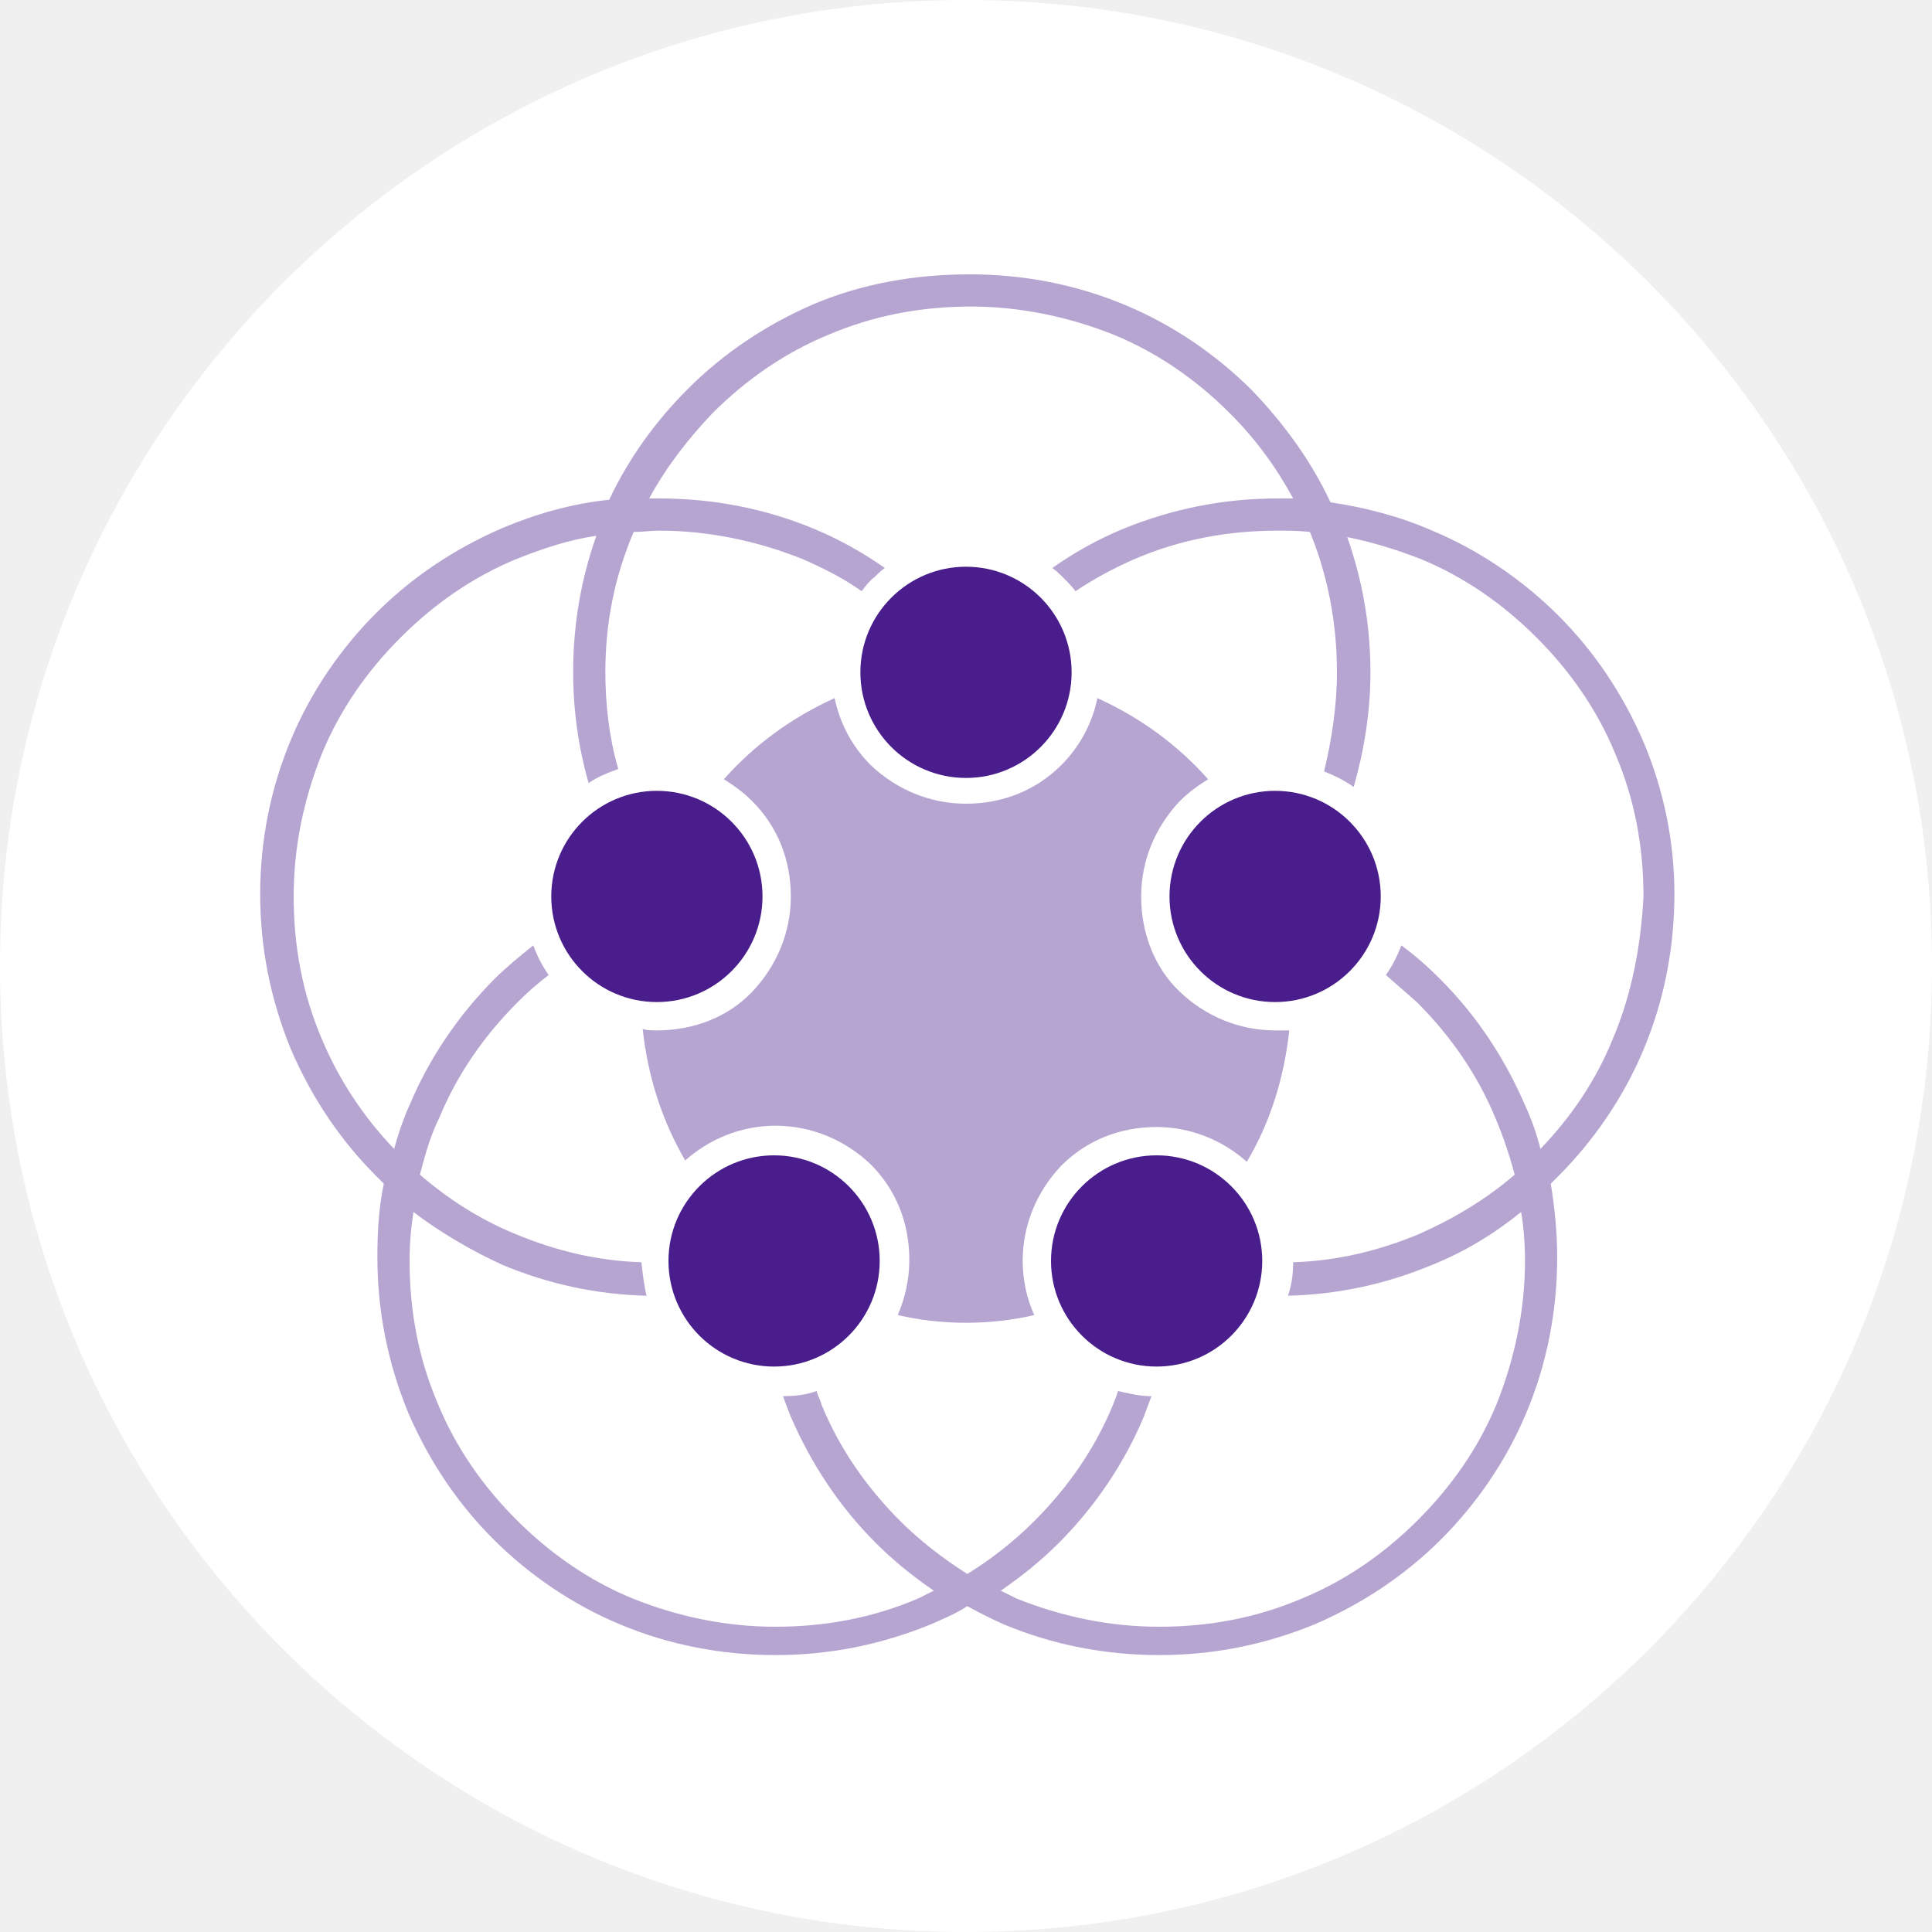
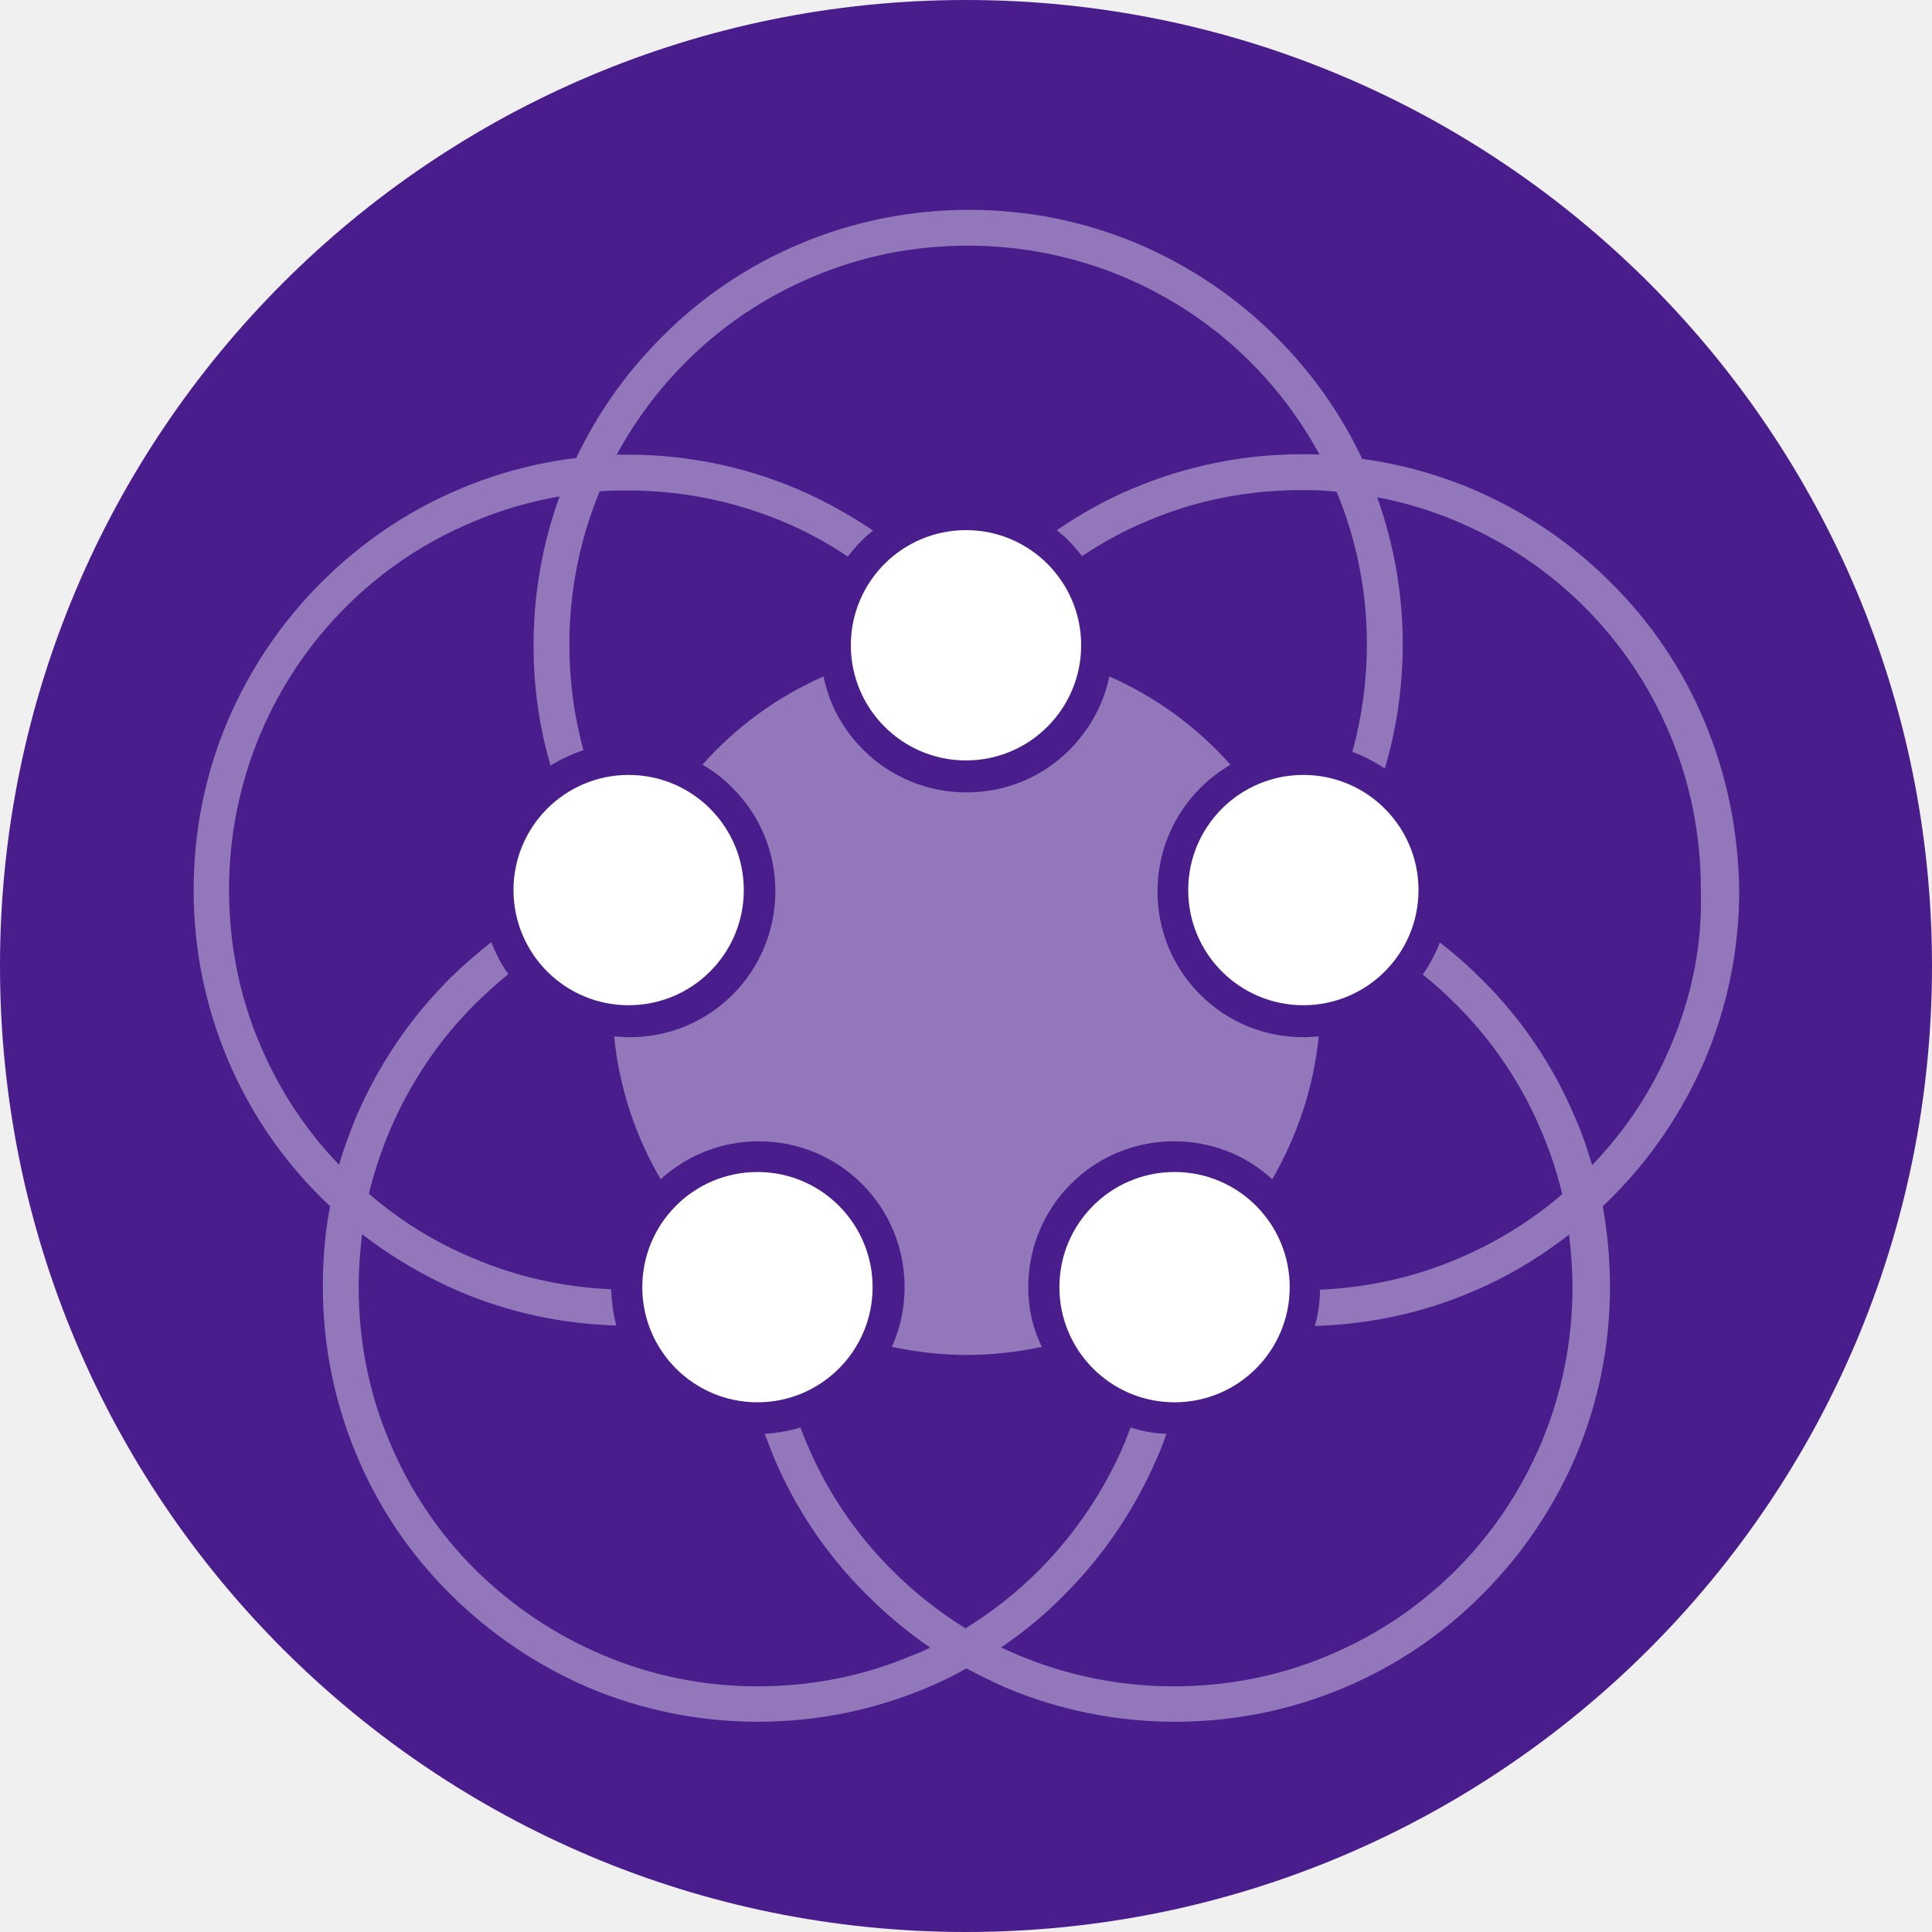
- <svg xmlns="http://www.w3.org/2000/svg" version="1.1" id="MESG-Brandmark" x="0px" y="0px" viewBox="0 0 150 150" style="enable-background:new 0 0 150 150;" xml:space="preserve">
+ <svg xmlns="http://www.w3.org/2000/svg" version="1.1" id="MESG-Brandmark" x="0px" y="0px" viewBox="0 0 453 453" style="enable-background:new 0 0 453 453;" xml:space="preserve">
  <style type="text/css">
- 	.st0{fill:#FFFFFF;}
- 	.st1{fill:#491E8C;}
- 	.st2{opacity:0.4;fill:#491E8C;enable-background:new    ;}
+ 	.st0{fill:#491E8C;}
+ 	.st1{fill:#FFFFFF;}
+ 	.st2{opacity:0.4;fill:#FFFFFF;enable-background:new    ;}
</style>
-   <circle id="Circle-background" class="st0" cx="75" cy="75" r="75" />
+   <circle id="Circle-background" class="st0" cx="226.5" cy="226.5" r="226.5" />
  <g id="Brandmark">
-     <circle id="Core-1_1_" class="st1" cx="75" cy="52.2" r="8.2" />
-     <circle id="Core-2_1_" class="st1" cx="51" cy="69.6" r="8.2" />
-     <circle id="Core-3_1_" class="st1" cx="99" cy="69.6" r="8.2" />
-     <circle id="Core-4_1_" class="st1" cx="60.1" cy="97.9" r="8.2" />
-     <circle id="Core-5_1_" class="st1" cx="89.8" cy="97.9" r="8.2" />
-     <path id="Center" class="st2" d="M79.4,97.9c0-2.8,1.1-5.4,3-7.4c2-2,4.6-3,7.4-3c2.6,0,5.1,1,7,2.7c1.8-3,2.9-6.5,3.3-10.2   C99.8,80,99.4,80,99,80c-2.8,0-5.4-1.1-7.4-3s-3-4.6-3-7.4c0-2.8,1.1-5.4,3-7.4c0.7-0.7,1.4-1.2,2.2-1.7c-2.4-2.7-5.3-4.8-8.6-6.3   c-0.4,2-1.4,3.8-2.8,5.2c-2,2-4.6,3-7.4,3s-5.4-1.1-7.4-3c-1.5-1.5-2.4-3.3-2.8-5.2c-3.3,1.5-6.2,3.6-8.6,6.3   c0.8,0.5,1.5,1,2.2,1.7c2,2,3,4.6,3,7.4c0,2.8-1.1,5.4-3,7.4s-4.6,3-7.4,3c-0.4,0-0.7,0-1.1-0.1c0.4,3.7,1.5,7.1,3.3,10.2   c1.9-1.7,4.4-2.7,7-2.7c2.8,0,5.4,1.1,7.4,3c2,2,3,4.6,3,7.4c0,1.5-0.3,2.9-0.9,4.3c1.7,0.4,3.5,0.6,5.3,0.6c1.8,0,3.6-0.2,5.3-0.6   C79.7,100.8,79.4,99.3,79.4,97.9z" />
-     <path id="Circles" class="st2" d="M127.6,57.6c-1.6-3.7-3.8-7-6.6-9.8c-2.8-2.8-6.2-5.1-9.8-6.6c-2.5-1.1-5.2-1.8-7.9-2.2   c-1.5-3.2-3.6-6.1-6.1-8.7c-2.8-2.8-6.2-5.1-9.8-6.6c-3.8-1.6-7.9-2.4-12.1-2.4S67,22,63.2,23.6c-3.7,1.6-7,3.8-9.8,6.6   c-2.5,2.5-4.6,5.4-6.1,8.6c-2.9,0.3-5.7,1.1-8.3,2.2c-3.7,1.6-7,3.8-9.8,6.6c-2.8,2.8-5.1,6.2-6.6,9.8c-1.6,3.8-2.4,7.9-2.4,12   c0,4.2,0.8,8.2,2.4,12.1c1.6,3.7,3.8,7,6.6,9.8c0.2,0.2,0.4,0.4,0.6,0.6c-0.4,1.9-0.5,3.8-0.5,5.7c0,4.2,0.8,8.2,2.4,12.1   c1.6,3.7,3.8,7,6.6,9.8c2.8,2.8,6.2,5.1,9.8,6.6c3.8,1.6,7.9,2.4,12.1,2.4s8.2-0.8,12.1-2.4c0.9-0.4,1.9-0.8,2.8-1.4   c0.9,0.5,1.9,1,2.8,1.4c3.8,1.6,7.9,2.4,12.1,2.4s8.2-0.8,12.1-2.4c3.7-1.6,7-3.8,9.8-6.6c2.8-2.8,5.1-6.2,6.6-9.8   c1.6-3.8,2.4-7.9,2.4-12.1c0-1.9-0.2-3.9-0.5-5.7c0.2-0.2,0.4-0.4,0.6-0.6c2.8-2.8,5.1-6.2,6.6-9.8c1.6-3.8,2.4-7.9,2.4-12.1   C130,65.4,129.2,61.4,127.6,57.6z M125.2,80.7c-1.3,3.2-3.2,6-5.6,8.5c-0.3-1.2-0.7-2.3-1.2-3.4c-1.6-3.7-3.8-7-6.6-9.8   c-0.9-0.9-1.9-1.8-3-2.6c-0.3,0.8-0.7,1.6-1.2,2.3c0.8,0.7,1.6,1.4,2.4,2.1c2.6,2.6,4.7,5.6,6.1,9c0.6,1.4,1.1,2.9,1.5,4.4   c-2.2,1.9-4.7,3.4-7.4,4.6c-3.1,1.3-6.4,2.1-9.8,2.2c0,0.9-0.1,1.7-0.4,2.6c3.9-0.1,7.6-0.9,11.2-2.4c2.5-1,4.8-2.4,6.9-4.1   c0.2,1.2,0.3,2.5,0.3,3.8c0,3.8-0.8,7.6-2.2,11.1c-1.4,3.4-3.5,6.4-6.1,9c-2.6,2.6-5.6,4.7-9,6.1c-3.5,1.5-7.2,2.2-11.1,2.2   s-7.6-0.8-11.1-2.2c-0.4-0.2-0.8-0.4-1.2-0.6c1.6-1.1,3.1-2.3,4.5-3.7c2.8-2.8,5.1-6.2,6.6-9.8c0.2-0.5,0.4-1.1,0.6-1.6   c-0.9,0-1.7-0.2-2.6-0.4c-0.1,0.4-0.3,0.8-0.4,1.1c-1.4,3.4-3.5,6.4-6.1,9c-1.6,1.6-3.4,3-5.2,4.1c-1.9-1.2-3.7-2.6-5.2-4.1   c-2.6-2.6-4.7-5.6-6.1-9c-0.1-0.4-0.3-0.7-0.4-1.1c-0.8,0.3-1.7,0.4-2.6,0.4c0.2,0.6,0.4,1.1,0.6,1.6c1.6,3.7,3.8,7,6.6,9.8   c1.4,1.4,2.9,2.6,4.5,3.7c-0.4,0.2-0.8,0.4-1.2,0.6c-3.5,1.5-7.2,2.2-11.1,2.2s-7.6-0.8-11.1-2.2c-3.4-1.4-6.4-3.5-9-6.1   c-2.6-2.6-4.7-5.6-6.1-9c-1.5-3.5-2.2-7.2-2.2-11.1c0-1.3,0.1-2.5,0.3-3.8c2.1,1.6,4.5,3,6.9,4.1c3.6,1.5,7.3,2.3,11.2,2.4   c-0.2-0.8-0.3-1.7-0.4-2.6c-3.4-0.1-6.7-0.9-9.8-2.2c-2.7-1.1-5.2-2.7-7.4-4.6c0.4-1.5,0.8-3,1.5-4.4c1.4-3.4,3.5-6.4,6.1-9   c0.8-0.8,1.6-1.5,2.4-2.1c-0.5-0.7-0.9-1.5-1.2-2.3c-1,0.8-2.1,1.7-3,2.6c-2.8,2.8-5.1,6.2-6.6,9.8c-0.5,1.1-0.9,2.3-1.2,3.4   c-2.4-2.5-4.3-5.4-5.6-8.5c-1.5-3.5-2.2-7.2-2.2-11.1s0.8-7.6,2.2-11.1c1.4-3.4,3.5-6.4,6.1-9s5.6-4.7,9-6.1c2-0.8,4.1-1.5,6.2-1.8   c-1.2,3.4-1.8,6.9-1.8,10.6c0,2.9,0.4,5.8,1.2,8.6c0.7-0.5,1.5-0.8,2.3-1.1c-0.7-2.4-1-5-1-7.5c0-3.8,0.7-7.4,2.2-10.9   c0.7,0,1.3-0.1,2-0.1c3.8,0,7.6,0.8,11.1,2.2c1.6,0.7,3.2,1.5,4.6,2.5c0.3-0.4,0.6-0.8,1-1.1c0.3-0.3,0.5-0.5,0.8-0.7   c-1.7-1.2-3.5-2.2-5.4-3c-3.8-1.6-7.9-2.4-12.1-2.4c-0.3,0-0.5,0-0.8,0c1.3-2.4,3-4.6,4.9-6.6c2.6-2.6,5.6-4.7,9-6.1   c3.5-1.5,7.2-2.2,11.1-2.2c3.8,0,7.6,0.8,11.1,2.2c3.4,1.4,6.4,3.5,9,6.1c2,2,3.6,4.2,4.9,6.6c-0.4,0-0.8,0-1.2,0   c-4.2,0-8.2,0.8-12.1,2.4c-1.9,0.8-3.7,1.8-5.4,3c0.3,0.2,0.6,0.5,0.8,0.7c0.4,0.4,0.7,0.7,1,1.1c1.5-1,3-1.8,4.6-2.5   c3.5-1.5,7.2-2.2,11.1-2.2c0.8,0,1.6,0,2.5,0.1c1.4,3.4,2.1,7.1,2.1,10.9c0,2.6-0.4,5.2-1,7.7c0.8,0.3,1.6,0.7,2.3,1.2   c0.8-2.8,1.3-5.8,1.3-8.9c0-3.6-0.6-7.1-1.8-10.5c2,0.4,3.9,1,5.7,1.7c3.4,1.4,6.4,3.5,9,6.1c2.6,2.6,4.7,5.6,6.1,9   c1.5,3.5,2.2,7.2,2.2,11.1C127.4,73.4,126.7,77.2,125.2,80.7z" />
+     <circle id="Core-1_1_" class="st1" cx="226.5" cy="151.3" r="27" />
+     <circle id="Core-2_1_" class="st1" cx="147.4" cy="208.7" r="27" />
+     <circle id="Core-3_1_" class="st1" cx="305.6" cy="208.7" r="27" />
+     <circle id="Core-4_1_" class="st1" cx="177.6" cy="301.8" r="27" />
+     <circle id="Core-5_1_" class="st1" cx="275.4" cy="301.8" r="27" />
+     <path id="Center" class="st2" d="M241.1,301.8c0-9.2,3.6-17.8,10-24.2c6.5-6.5,15.1-10,24.2-10c8.6,0,16.7,3.1,23,8.9   c5.8-10,9.7-21.4,10.9-33.5c-1.2,0.1-2.4,0.2-3.6,0.2c-9.2,0-17.8-3.6-24.2-10c-6.5-6.5-10-15.1-10-24.2s3.6-17.8,10-24.2   c2.2-2.2,4.6-4,7.1-5.5c-7.8-8.8-17.5-15.9-28.4-20.7c-1.3,6.5-4.6,12.4-9.3,17.2c-6.5,6.5-15.1,10-24.2,10s-17.8-3.6-24.2-10   c-4.8-4.8-8-10.7-9.3-17.2c-10.9,4.8-20.6,11.9-28.4,20.7c2.6,1.5,5,3.3,7.1,5.5c6.5,6.5,10,15.1,10,24.2s-3.6,17.8-10,24.2   c-6.5,6.5-15.1,10-24.2,10c-1.2,0-2.4-0.1-3.6-0.2c1.2,12.1,5,23.4,10.9,33.5c6.3-5.7,14.4-8.9,23-8.9c9.2,0,17.8,3.6,24.2,10   c6.5,6.5,10,15.1,10,24.2c0,4.9-1,9.7-3,14c5.7,1.2,11.5,1.9,17.6,1.9c6,0,11.9-0.7,17.6-1.9C242.1,311.4,241.1,306.7,241.1,301.8z   " />
+     <path id="Circles" class="st2" d="M399.6,169c-5.1-12.1-12.5-23.1-21.9-32.4c-9.4-9.4-20.3-16.7-32.4-21.9   c-8.3-3.5-17-5.9-25.9-7.1c-5-10.6-11.8-20.2-20.1-28.5c-9.4-9.4-20.3-16.7-32.4-21.9c-12.6-5.3-25.9-8-39.7-8   c-13.8,0-27.1,2.7-39.7,8c-12.1,5.1-23.1,12.5-32.4,21.9c-8.3,8.3-15,17.8-20,28.3c-9.4,1.1-18.7,3.6-27.4,7.3   c-12.1,5.1-23,12.5-32.4,21.9c-9.4,9.4-16.7,20.3-21.9,32.4c-5.3,12.5-8,25.9-8,39.7c0,13.8,2.7,27.1,8,39.7   c5.1,12.1,12.5,23.1,21.9,32.4c0.6,0.6,1.3,1.3,2.1,2c-1.2,6.2-1.7,12.5-1.7,18.9c0,13.8,2.7,27.1,8,39.7   c5.1,12.1,12.5,23.1,21.9,32.4s20.3,16.7,32.4,21.9c12.6,5.3,25.9,8,39.7,8s27.1-2.7,39.7-8c3.1-1.3,6.2-2.8,9.2-4.5   c3,1.6,6.1,3.1,9.2,4.5c12.6,5.3,25.9,8,39.7,8c13.8,0,27.1-2.7,39.7-8c12.1-5.1,23.1-12.5,32.4-21.9c9.4-9.4,16.7-20.3,21.9-32.4   c5.3-12.6,8-25.9,8-39.7c0-6.4-0.6-12.7-1.7-18.9c0.8-0.7,1.5-1.4,2.1-2c9.4-9.4,16.7-20.3,21.9-32.4c5.3-12.6,8-25.9,8-39.7   C407.6,195,404.9,181.6,399.6,169z M391.8,245.1c-4.4,10.5-10.6,19.9-18.5,28.1c-1.1-3.8-2.4-7.6-4-11.2   c-5.1-12.1-12.5-23.1-21.9-32.4c-3.1-3.1-6.4-6-9.8-8.6c-1,2.6-2.4,5.2-4,7.5c2.8,2.2,5.4,4.6,7.9,7.1c8.6,8.6,15.3,18.6,20,29.8   c2,4.7,3.6,9.6,4.8,14.6c-7.3,6.3-15.5,11.3-24.4,15.1c-10.3,4.4-21.2,6.8-32.4,7.3c0,2.9-0.4,5.7-1.2,8.5c12.8-0.4,25.1-3,36.8-8   c8.2-3.4,15.8-8,22.8-13.4c0.5,4.1,0.8,8.3,0.8,12.4c0,12.7-2.5,24.9-7.3,36.4c-4.7,11.1-11.4,21.2-20,29.8   c-8.6,8.6-18.6,15.3-29.8,20c-11.5,4.9-23.8,7.3-36.4,7.3c-12.6,0-24.9-2.5-36.4-7.3c-1.4-0.6-2.7-1.2-4.1-1.8   c5.3-3.6,10.3-7.7,14.8-12.3c9.4-9.4,16.7-20.3,21.9-32.4c0.8-1.8,1.5-3.6,2.1-5.4c-2.9-0.1-5.7-0.6-8.4-1.5   c-0.5,1.3-1,2.5-1.4,3.6c-4.7,11.1-11.5,21.2-20,29.8c-5.2,5.2-11,9.8-17.3,13.7c-6.2-3.8-12-8.4-17.3-13.7   c-8.6-8.6-15.3-18.6-20-29.8c-0.5-1.2-1-2.4-1.4-3.6c-2.7,0.8-5.5,1.3-8.4,1.5c0.7,1.8,1.4,3.6,2.1,5.4   c5.1,12.1,12.5,23.1,21.9,32.4c4.6,4.6,9.5,8.7,14.8,12.3c-1.4,0.7-2.7,1.3-4.1,1.8c-11.5,4.9-23.8,7.3-36.4,7.3   c-12.6,0-24.9-2.5-36.4-7.4c-11.1-4.7-21.2-11.5-29.8-20c-8.6-8.6-15.3-18.6-20-29.8c-4.9-11.5-7.3-23.8-7.3-36.4   c0-4.2,0.3-8.3,0.8-12.4c7,5.4,14.7,9.9,22.8,13.4c11.7,5,24.1,7.6,36.8,8c-0.7-2.7-1.1-5.6-1.2-8.5c-11.2-0.5-22.1-2.9-32.4-7.3   c-8.9-3.7-17.1-8.8-24.4-15.1c1.2-5,2.8-9.8,4.8-14.6c4.7-11.1,11.4-21.2,20-29.8c2.5-2.5,5.2-4.9,7.9-7.1c-1.7-2.3-3-4.9-4-7.5   c-3.4,2.7-6.8,5.6-9.8,8.6c-9.4,9.4-16.7,20.3-21.9,32.4c-1.5,3.7-2.9,7.4-4,11.2c-7.9-8.2-14.1-17.7-18.5-28.1   c-4.9-11.5-7.3-23.8-7.3-36.4c0-12.6,2.5-24.9,7.3-36.4c4.7-11.1,11.4-21.2,20-29.8c8.6-8.6,18.6-15.3,29.8-20   c6.6-2.8,13.4-4.8,20.4-6c-4,11.1-6.1,22.8-6.1,34.8c0,9.7,1.3,19.2,4,28.3c2.4-1.5,5-2.7,7.7-3.6c-2.2-8-3.3-16.3-3.3-24.8   c0-12.4,2.4-24.5,7.1-35.9c2.2-0.2,4.4-0.2,6.6-0.2c12.7,0,24.9,2.5,36.4,7.3c5.3,2.2,10.4,5,15.2,8.2c1-1.3,2-2.5,3.2-3.7   c0.9-0.9,1.8-1.7,2.7-2.4c-5.6-3.8-11.6-7.1-17.9-9.8c-12.6-5.3-25.9-8-39.7-8c-0.8,0-1.7,0-2.5,0c4.3-7.9,9.7-15.2,16.2-21.7   c8.6-8.6,18.6-15.3,29.8-20c11.5-4.9,23.7-7.3,36.4-7.3c12.6,0,24.9,2.5,36.4,7.3c11.1,4.7,21.2,11.4,29.8,20   c6.5,6.5,11.9,13.8,16.2,21.7c-1.3-0.1-2.7-0.1-4-0.1c-13.8,0-27.1,2.7-39.7,8c-6.3,2.6-12.3,6-17.9,9.8c0.9,0.8,1.9,1.6,2.7,2.4   c1.2,1.2,2.2,2.4,3.2,3.7c4.8-3.2,9.9-6,15.2-8.2c11.5-4.9,23.8-7.3,36.4-7.3c2.7,0,5.4,0.1,8.1,0.4c4.7,11.3,7.1,23.4,7.1,35.8   c0,8.6-1.2,17.1-3.4,25.2c2.7,1,5.2,2.3,7.6,3.9c2.8-9.4,4.2-19.2,4.2-29.1c0-11.8-2-23.4-6-34.5c6.4,1.2,12.8,3.1,18.8,5.7   c11.1,4.7,21.2,11.4,29.8,20c8.6,8.6,15.3,18.6,20,29.8c4.9,11.5,7.3,23.8,7.3,36.4C399.2,221.4,396.7,233.6,391.8,245.1z" />
  </g>
</svg>
